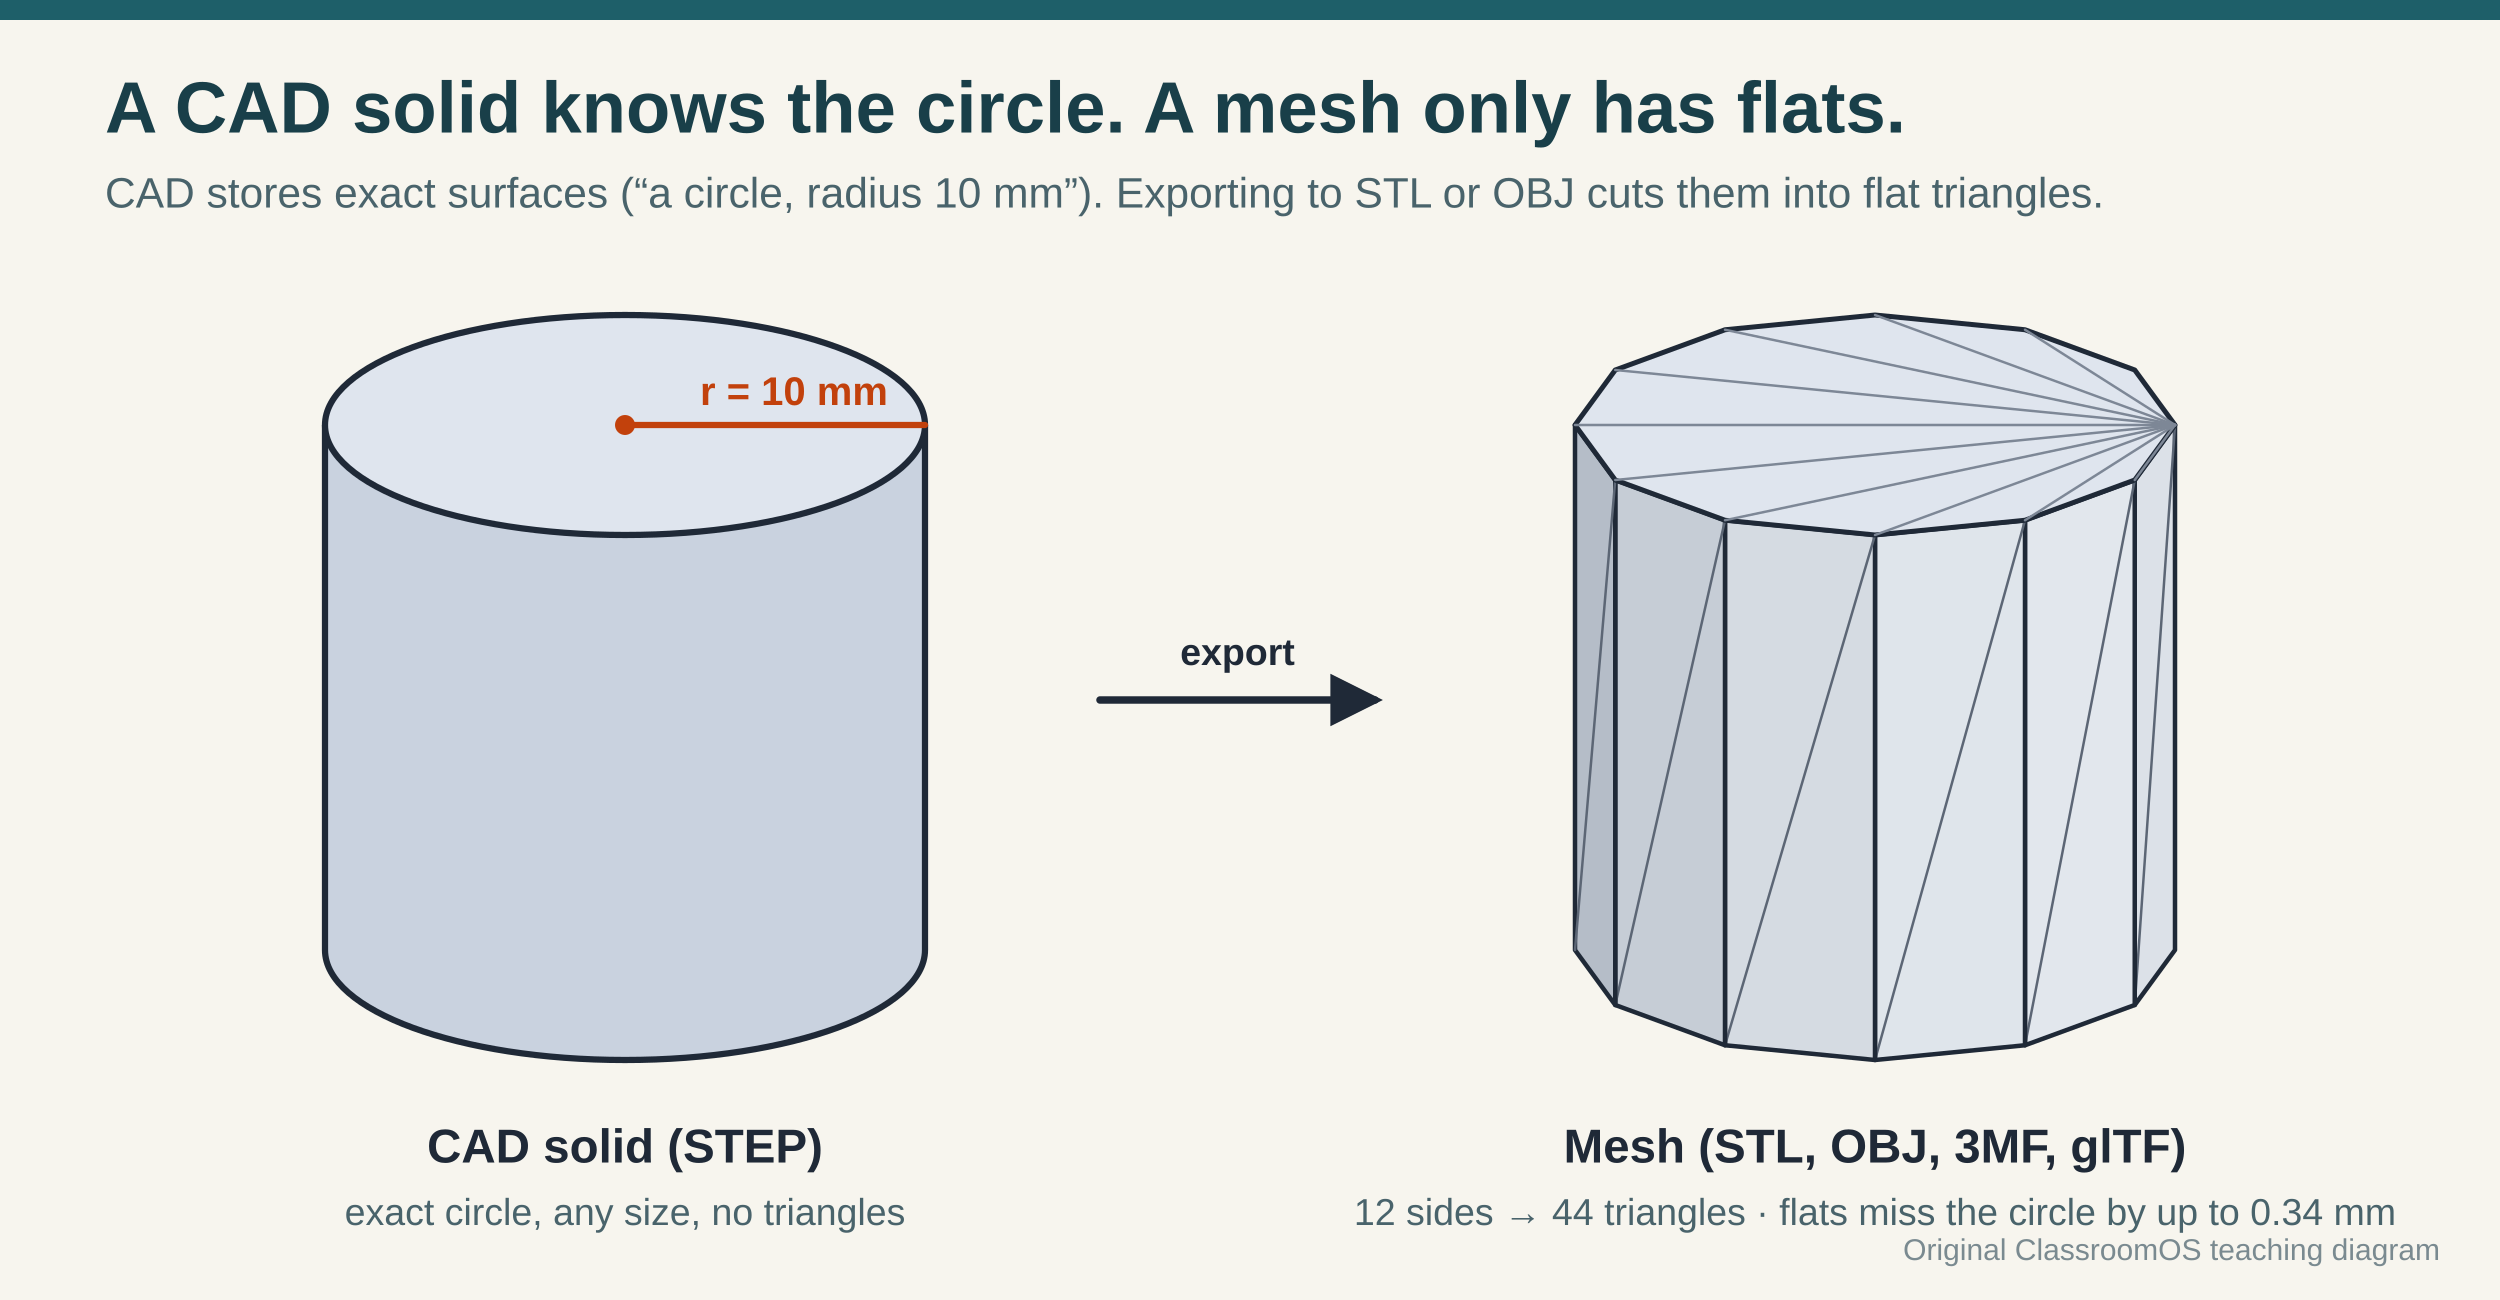
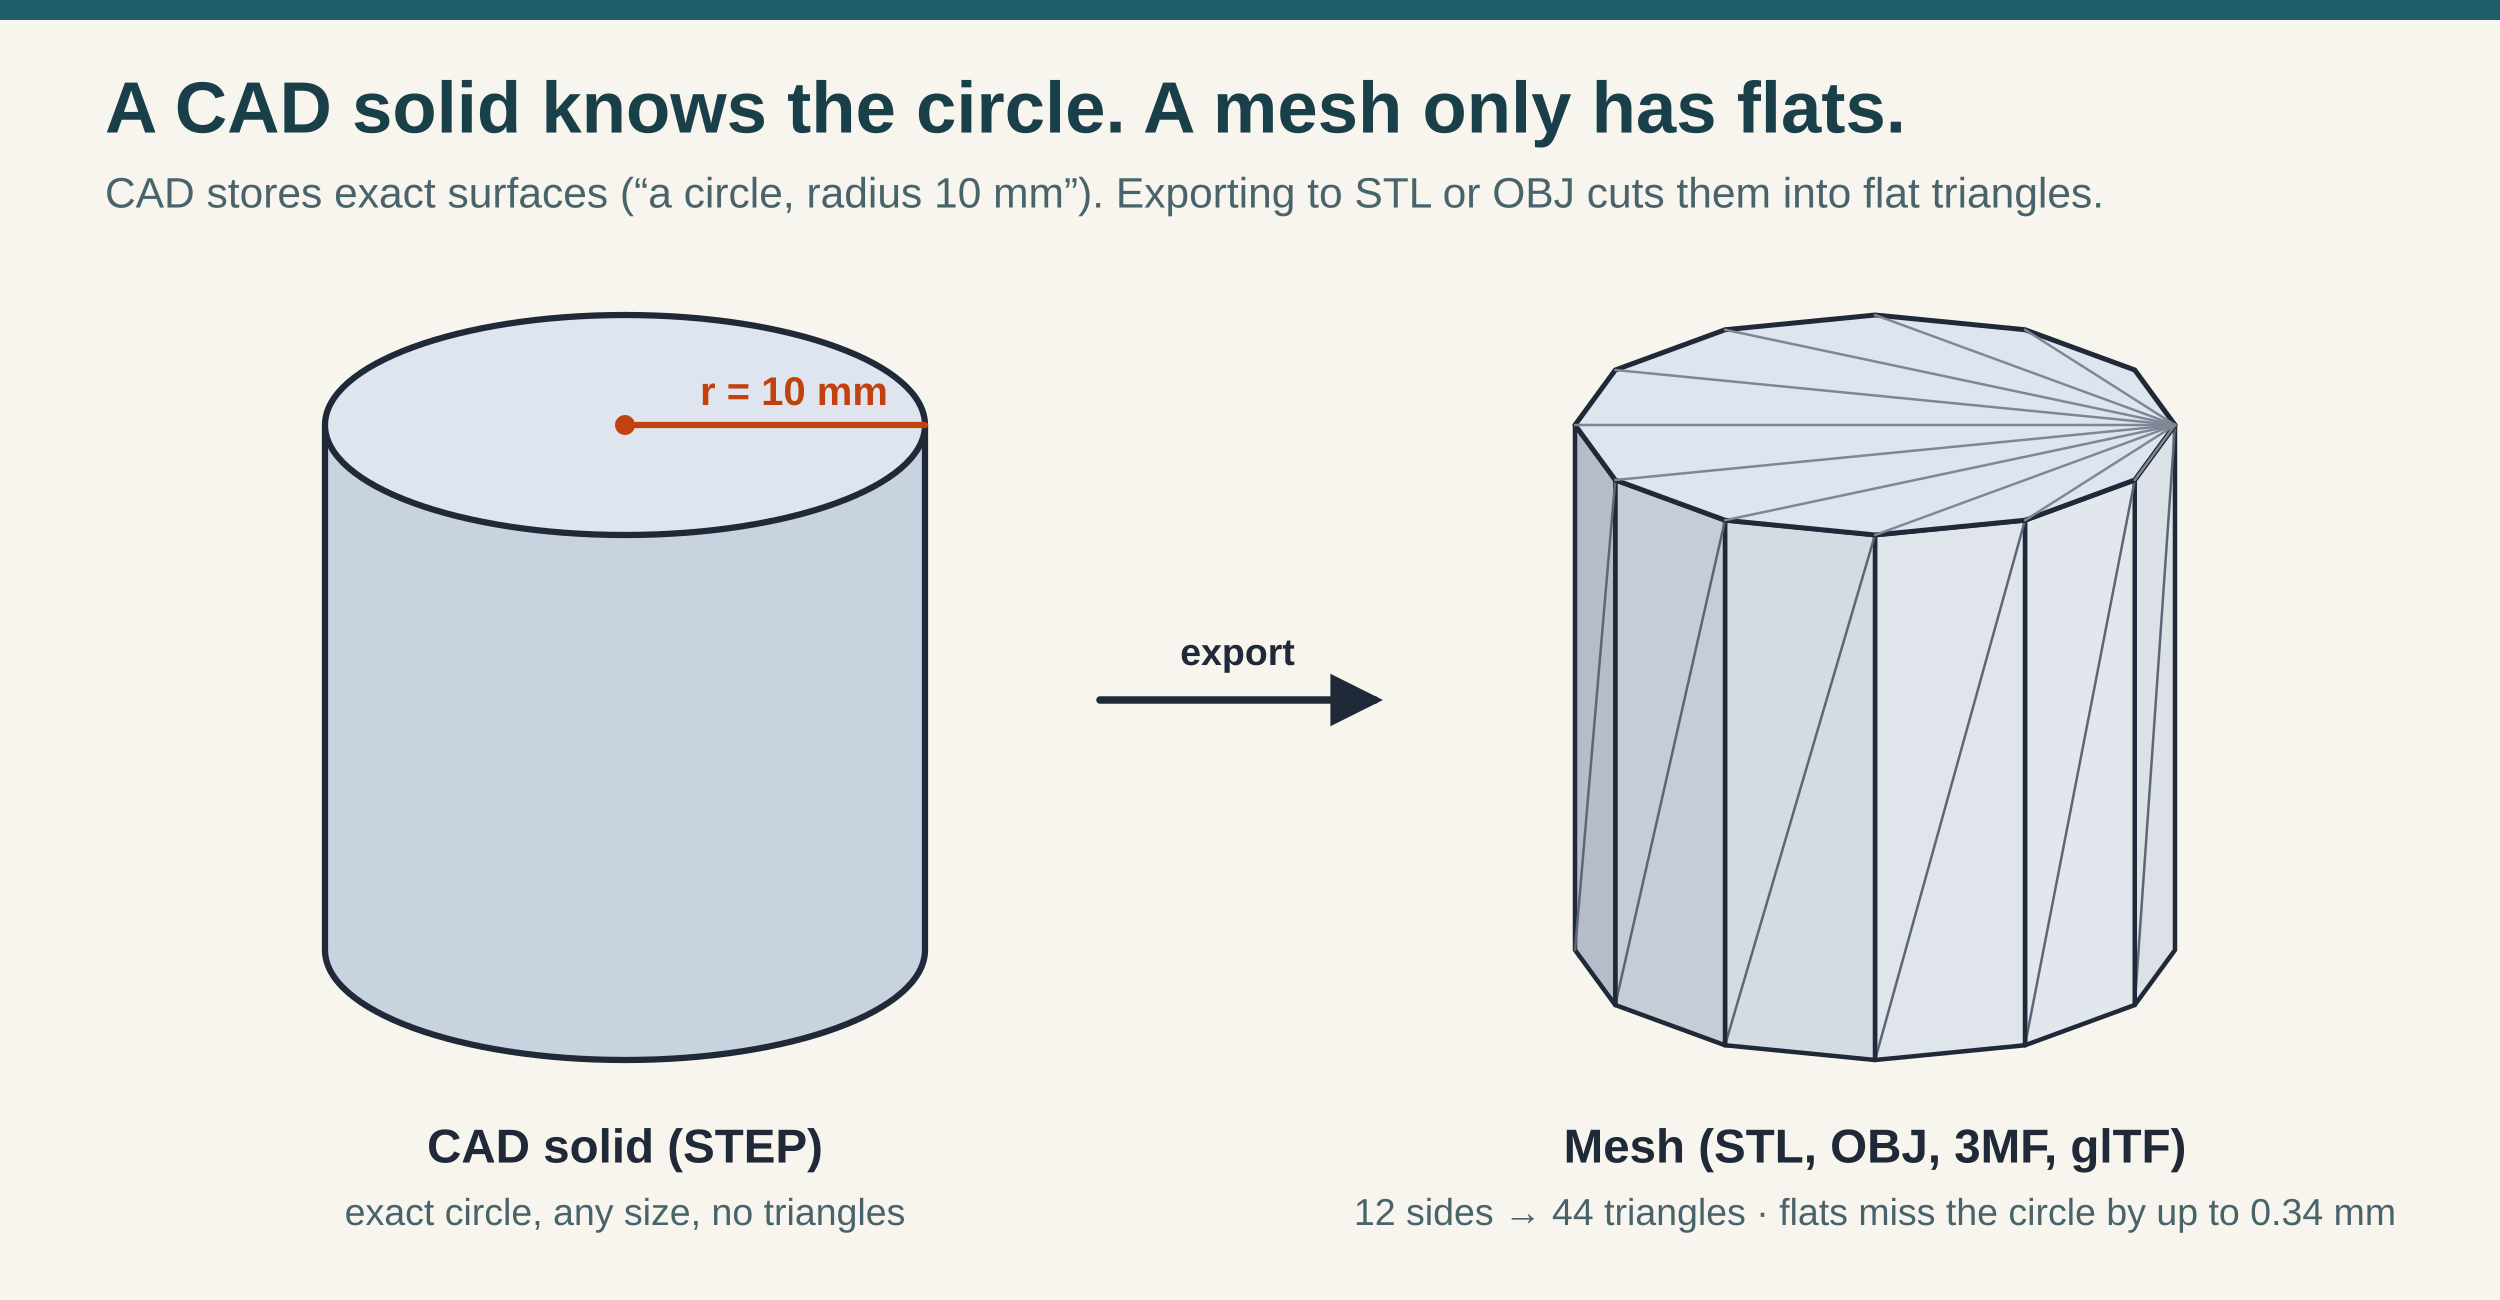
<svg xmlns="http://www.w3.org/2000/svg" viewBox="0 0 1000 520" role="img" aria-label="Left: a CAD solid cylinder, stored as an exact circle of radius 10 millimetres and a height. Right: the same cylinder exported as a mesh, made of 12 flat side faces cut into triangles; the flats miss the true circle by up to 0.34 millimetres.">
  <defs>
    <marker id="ar-ink" viewBox="0 0 10 10" refX="8.5" refY="5" markerWidth="7" markerHeight="7" orient="auto-start-reverse">
      <path d="M0 0L10 5L0 10z" fill="#1f2937" />
    </marker>
    <marker id="ar-x" viewBox="0 0 10 10" refX="8.5" refY="5" markerWidth="7" markerHeight="7" orient="auto-start-reverse">
      <path d="M0 0L10 5L0 10z" fill="#d63a3a" />
    </marker>
    <marker id="ar-y" viewBox="0 0 10 10" refX="8.5" refY="5" markerWidth="7" markerHeight="7" orient="auto-start-reverse">
      <path d="M0 0L10 5L0 10z" fill="#2e9a4a" />
    </marker>
    <marker id="ar-z" viewBox="0 0 10 10" refX="8.5" refY="5" markerWidth="7" markerHeight="7" orient="auto-start-reverse">
      <path d="M0 0L10 5L0 10z" fill="#2f6fd6" />
    </marker>
    <marker id="ar-out" viewBox="0 0 10 10" refX="8.5" refY="5" markerWidth="7" markerHeight="7" orient="auto-start-reverse">
      <path d="M0 0L10 5L0 10z" fill="#3f7fe6" />
    </marker>
    <marker id="ar-in" viewBox="0 0 10 10" refX="8.5" refY="5" markerWidth="7" markerHeight="7" orient="auto-start-reverse">
      <path d="M0 0L10 5L0 10z" fill="#e04848" />
    </marker>
    <marker id="ar-warn" viewBox="0 0 10 10" refX="8.5" refY="5" markerWidth="7" markerHeight="7" orient="auto-start-reverse">
      <path d="M0 0L10 5L0 10z" fill="#c2410c" />
    </marker>
    <marker id="ar-ok" viewBox="0 0 10 10" refX="8.5" refY="5" markerWidth="7" markerHeight="7" orient="auto-start-reverse">
      <path d="M0 0L10 5L0 10z" fill="#15803d" />
    </marker>
  </defs>
  <rect width="1000" height="520" fill="#f7f5ee" />
  <path d="M0 0h1000v8H0z" fill="#1e5f69" />
  <text x="42" y="53" font-family="Arial,Helvetica,sans-serif" font-size="29" font-weight="700" fill="#193f49">A CAD solid knows the circle. A mesh only has flats.</text>
  <text x="42" y="83" font-family="Arial,Helvetica,sans-serif" font-size="17" font-weight="400" fill="#49636b">CAD stores exact surfaces (“a circle, radius 10 mm”). Exporting to STL or OBJ cuts them into flat triangles.</text>
  <path d="M130 170 L130 380 A120 44 0 0 0 370 380 L370 170" fill="#c9d2df" stroke="#1f2937" stroke-width="2.5" />
  <ellipse cx="250" cy="170" rx="120" ry="44" fill="#dfe5ee" stroke="#1f2937" stroke-width="2.5" />
  <line x1="250.0" y1="170.0" x2="370.0" y2="170.0" stroke="#c2410c" stroke-width="2.5" stroke-linecap="round" />
  <circle cx="250.0" cy="170.0" r="4" fill="#c2410c" />
  <text x="280" y="162" font-family="Arial,Helvetica,sans-serif" font-size="16" font-weight="700" fill="#c2410c">r = 10 mm</text>
  <polygon points="870.0,170.0 853.9,192.0 853.9,402.0 870.0,380.0" fill="rgb(220,225,232)" stroke="#1f2937" stroke-width="1.8" stroke-linejoin="round" />
  <line x1="870.0" y1="170.0" x2="853.9" y2="402.0" stroke="#5c6675" stroke-width="1" stroke-linecap="round" />
  <polygon points="853.9,192.0 810.0,208.1 810.0,418.1 853.9,402.0" fill="rgb(226,231,237)" stroke="#1f2937" stroke-width="1.8" stroke-linejoin="round" />
  <line x1="853.9" y1="192.0" x2="810.0" y2="418.1" stroke="#5c6675" stroke-width="1" stroke-linecap="round" />
  <polygon points="810.0,208.1 750.0,214.0 750.0,424.0 810.0,418.1" fill="rgb(223,229,235)" stroke="#1f2937" stroke-width="1.8" stroke-linejoin="round" />
  <line x1="810.0" y1="208.1" x2="750.0" y2="424.0" stroke="#5c6675" stroke-width="1" stroke-linecap="round" />
  <polygon points="750.0,214.0 690.0,208.1 690.0,418.1 750.0,424.0" fill="rgb(213,219,226)" stroke="#1f2937" stroke-width="1.8" stroke-linejoin="round" />
  <line x1="750.0" y1="214.0" x2="690.0" y2="418.1" stroke="#5c6675" stroke-width="1" stroke-linecap="round" />
  <polygon points="690.0,208.1 646.1,192.0 646.1,402.0 690.0,418.1" fill="rgb(198,205,214)" stroke="#1f2937" stroke-width="1.8" stroke-linejoin="round" />
  <line x1="690.0" y1="208.1" x2="646.1" y2="402.0" stroke="#5c6675" stroke-width="1" stroke-linecap="round" />
  <polygon points="646.1,192.0 630.0,170.0 630.0,380.0 646.1,402.0" fill="rgb(181,189,200)" stroke="#1f2937" stroke-width="1.8" stroke-linejoin="round" />
  <line x1="646.1" y1="192.0" x2="630.0" y2="380.0" stroke="#5c6675" stroke-width="1" stroke-linecap="round" />
  <polygon points="870.0,170.0 853.9,192.0 810.0,208.1 750.0,214.0 690.0,208.1 646.1,192.0 630.0,170.0 646.1,148.0 690.0,131.9 750.0,126.0 810.0,131.9 853.9,148.0" fill="#dfe5ee" stroke="#1f2937" stroke-width="2" stroke-linejoin="round" />
  <line x1="870.0" y1="170.0" x2="853.9" y2="192.0" stroke="#7d8796" stroke-width="1" stroke-linecap="round" />
  <line x1="870.0" y1="170.0" x2="810.0" y2="208.1" stroke="#7d8796" stroke-width="1" stroke-linecap="round" />
  <line x1="870.0" y1="170.0" x2="750.0" y2="214.0" stroke="#7d8796" stroke-width="1" stroke-linecap="round" />
  <line x1="870.0" y1="170.0" x2="690.0" y2="208.1" stroke="#7d8796" stroke-width="1" stroke-linecap="round" />
  <line x1="870.0" y1="170.0" x2="646.1" y2="192.0" stroke="#7d8796" stroke-width="1" stroke-linecap="round" />
  <line x1="870.0" y1="170.0" x2="630.0" y2="170.0" stroke="#7d8796" stroke-width="1" stroke-linecap="round" />
  <line x1="870.0" y1="170.0" x2="646.1" y2="148.0" stroke="#7d8796" stroke-width="1" stroke-linecap="round" />
  <line x1="870.0" y1="170.0" x2="690.0" y2="131.9" stroke="#7d8796" stroke-width="1" stroke-linecap="round" />
  <line x1="870.0" y1="170.0" x2="750.0" y2="126.0" stroke="#7d8796" stroke-width="1" stroke-linecap="round" />
  <line x1="870.0" y1="170.0" x2="810.0" y2="131.9" stroke="#7d8796" stroke-width="1" stroke-linecap="round" />
  <text x="250" y="465" font-family="Arial,Helvetica,sans-serif" font-size="19" font-weight="700" fill="#1f2937" text-anchor="middle">CAD solid (STEP)</text>
  <text x="250" y="490" font-family="Arial,Helvetica,sans-serif" font-size="15" font-weight="400" fill="#49636b" text-anchor="middle">exact circle, any size, no triangles</text>
  <text x="750" y="465" font-family="Arial,Helvetica,sans-serif" font-size="19" font-weight="700" fill="#1f2937" text-anchor="middle">Mesh (STL, OBJ, 3MF, glTF)</text>
  <text x="750" y="490" font-family="Arial,Helvetica,sans-serif" font-size="15" font-weight="400" fill="#49636b" text-anchor="middle">12 sides → 44 triangles · flats miss the circle by up to 0.34 mm</text>
  <line x1="440.0" y1="280.0" x2="550.0" y2="280.0" stroke="#1f2937" stroke-width="3" marker-end="url(#ar-ink)" stroke-linecap="round" />
  <text x="495" y="266" font-family="Arial,Helvetica,sans-serif" font-size="15" font-weight="700" fill="#1f2937" text-anchor="middle">export</text>
-   <text x="976" y="504" font-family="Arial,Helvetica,sans-serif" font-size="12" font-weight="400" fill="#7a8a90" text-anchor="end">Original ClassroomOS teaching diagram</text>
</svg>
